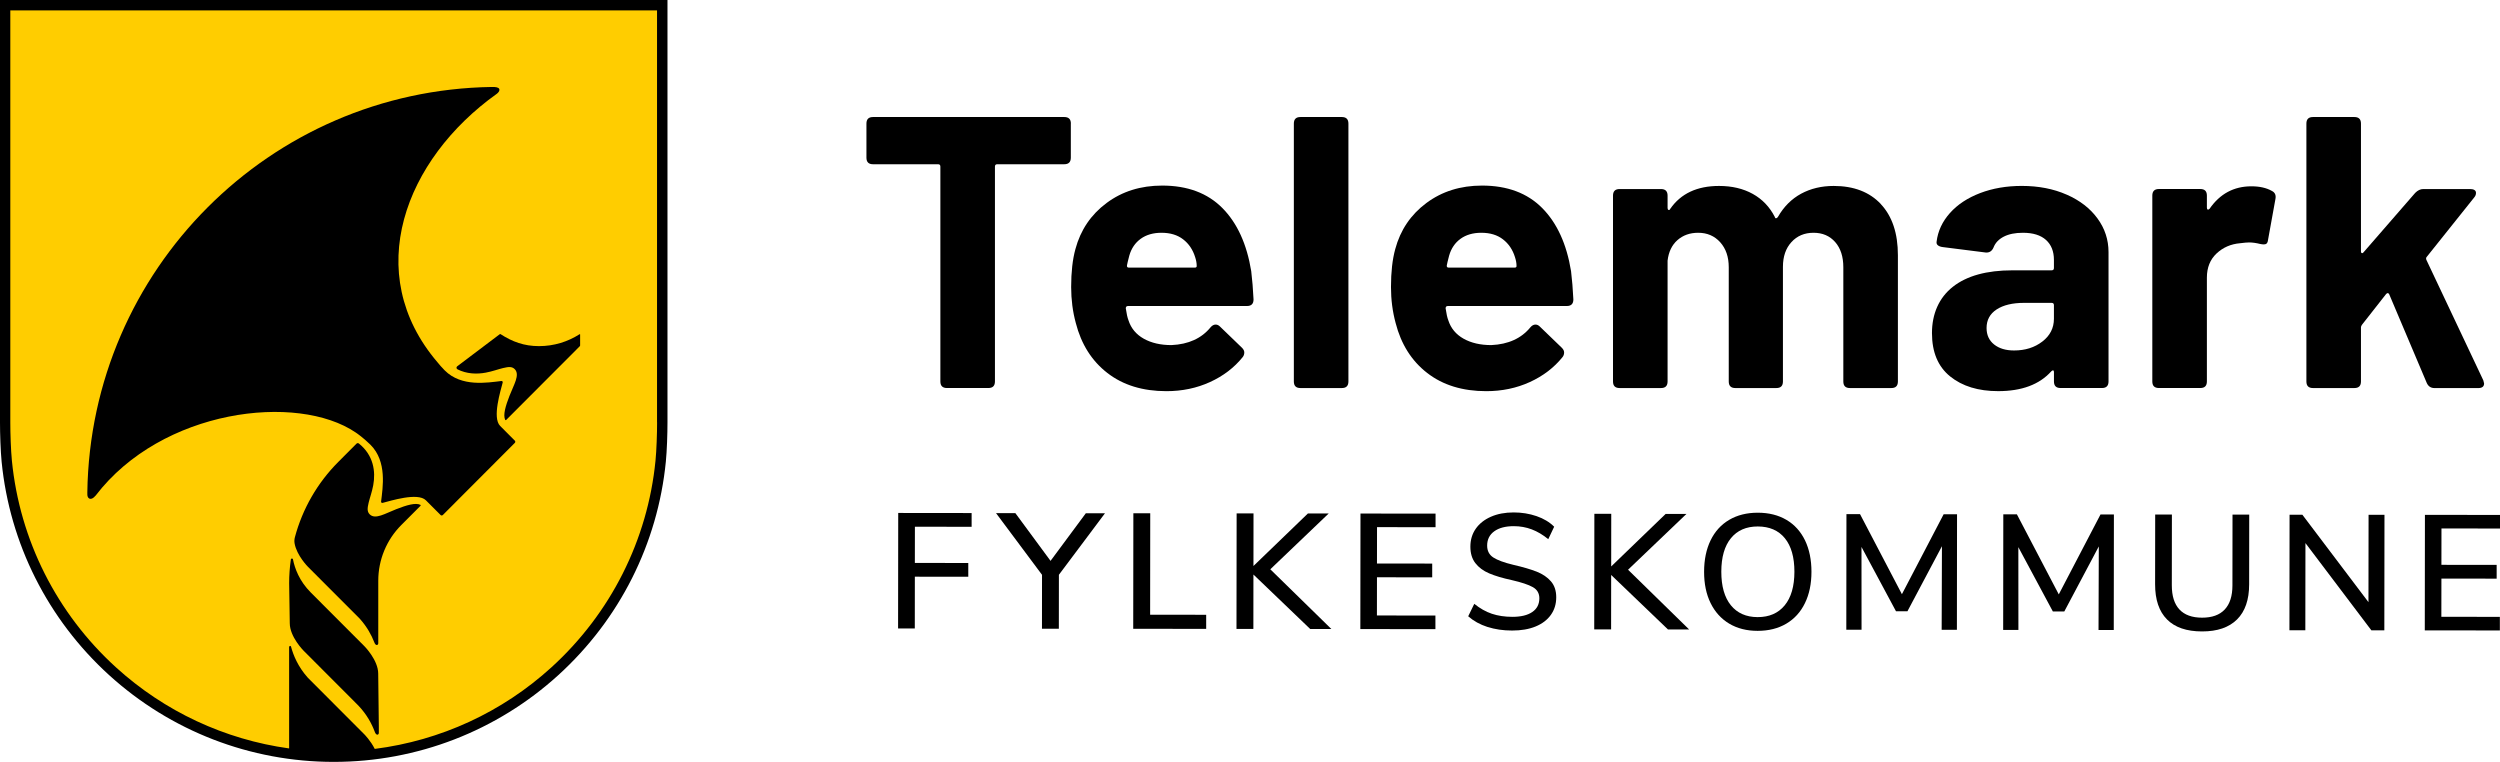
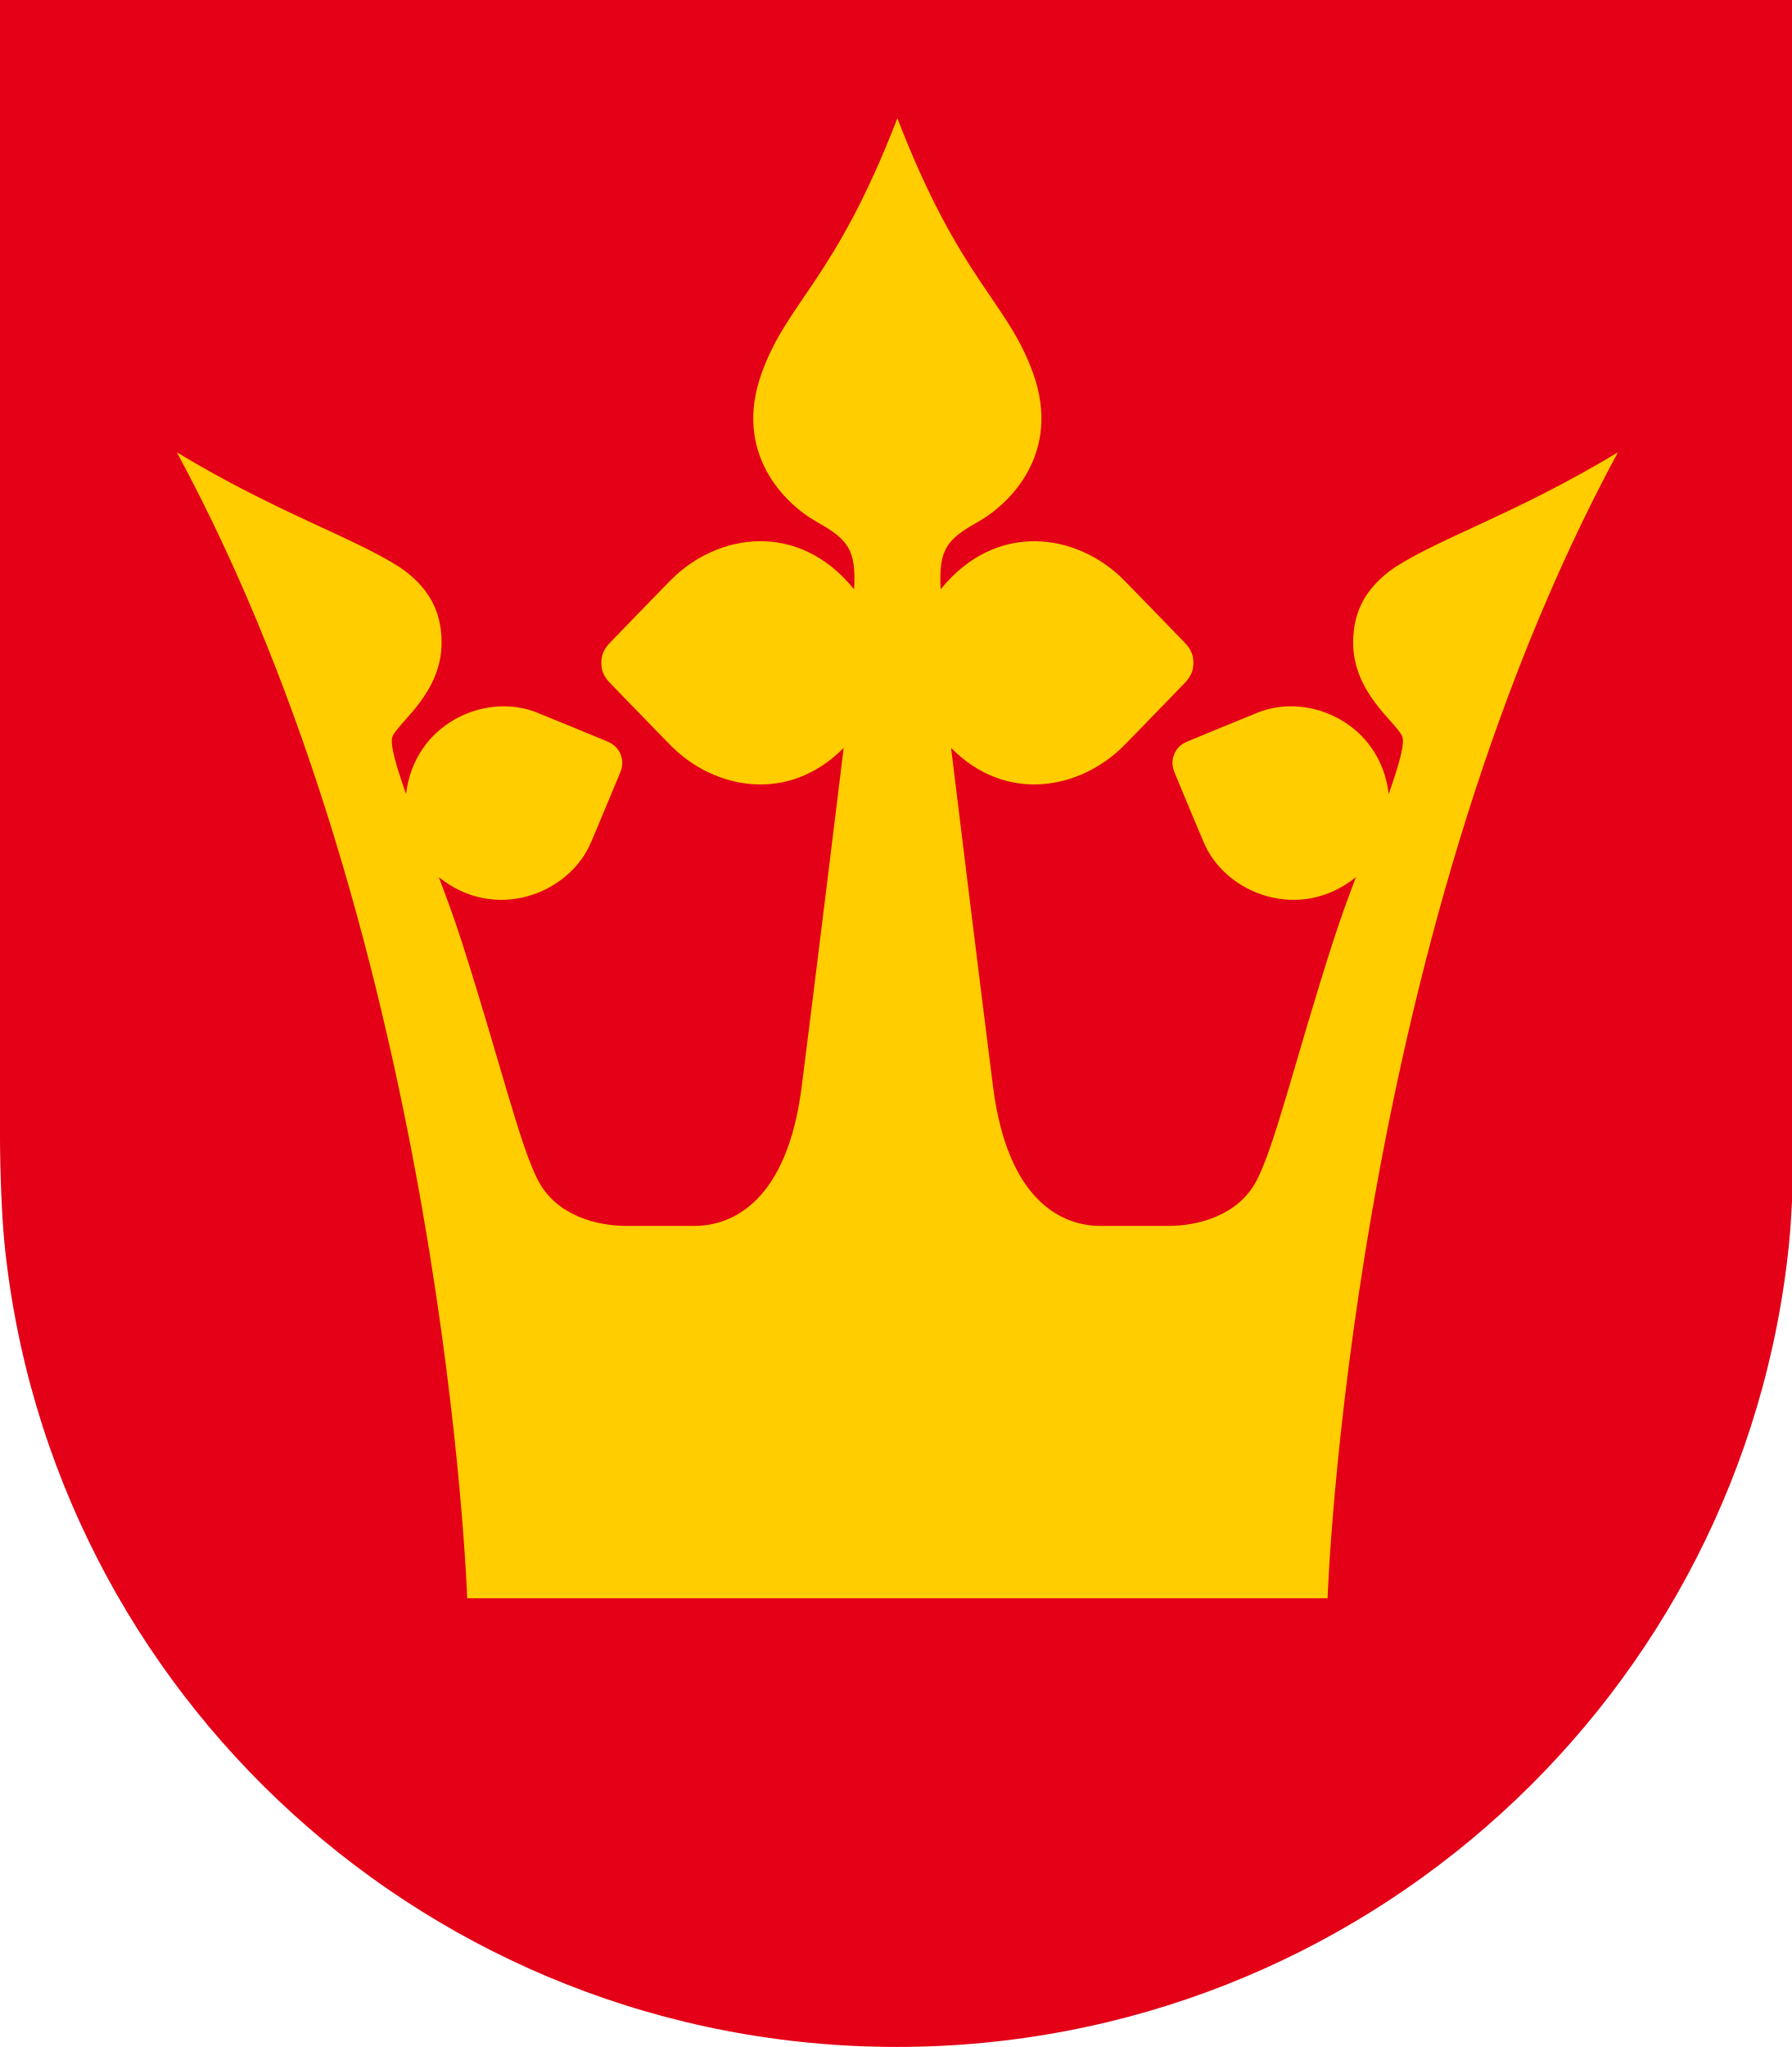
- <svg xmlns="http://www.w3.org/2000/svg" id="Layer_1" data-name="Layer 1" viewBox="0 0 897.44 273.5">
+ <svg xmlns="http://www.w3.org/2000/svg" id="Layer_1" data-name="Layer 1" viewBox="0 0 238.88 272.88">
  <defs>
    <style>
-       .cls-1 {
-         fill: #ffcd00;
-       }
-     </style>
+             .cls-1 {
+             fill: #ffcd00;
+             }
+ 
+             .cls-2 {
+             fill: #e40017;
+             }
+         </style>
  </defs>
-   <path class="cls-1" d="m1.2,1.37v150.12c0,4.02.2,10.11.58,13.97,2.88,29.1,16.43,56.02,38.16,75.8,21.88,19.91,50.24,30.88,79.86,30.88s57.98-10.97,79.86-30.88c21.73-19.78,35.29-46.7,38.16-75.8.38-3.84.58-9.93.58-13.97V1.37H1.2Z" />
  <g>
-     <path d="m0,0v151.63c0,4.07.2,10.22.58,14.11,2.9,29.39,16.6,56.59,38.55,76.57,22.1,20.11,50.75,31.19,80.67,31.19s58.57-11.08,80.67-31.19c21.95-19.98,35.64-47.17,38.55-76.57.39-3.88.59-10.04.59-14.11V0H0Zm235.88,151.63c0,3.98-.2,9.98-.57,13.74-2.81,28.47-16.08,54.82-37.35,74.18-17.75,16.16-39.87,26.29-63.44,29.29-1.47-2.96-3.72-5.22-3.72-5.22h0s-20.33-20.37-20.33-20.37c-3.55-3.98-5.19-8.12-5.98-11.05h0c-.14-.56-.7-.31-.7.06v36.41c-23.09-3.19-44.74-13.25-62.17-29.12-21.27-19.36-34.53-45.7-37.35-74.17-.37-3.77-.57-9.77-.57-13.74V3.73h232.16v147.91Z" />
-     <path d="m135.77,241.83c0-4.89-4.96-9.86-4.96-9.86h0s-19.26-19.29-19.26-19.29c-4.12-4.13-5.75-8.69-6.38-11.88-.08-.43-.7-.4-.76.03-.4,2.8-.61,5.64-.61,8.51l.22,14.38c0,4.89,4.96,9.86,4.96,9.86l19.67,19.71c3.03,3.17,4.81,6.55,5.86,9.35h0c.54,1.58,1.48,1.19,1.48.45v-2.45l-.22-18.8h0Z" />
-     <path d="m142.28,182.77c-3.92,1.51-7.55,3.88-9.57,1.86-.99-.99-.82-2.25-.4-4.07,0-.02,0-.03.01-.05,0-.02.01-.05.02-.07,0,0,0-.01,0-.02.41-1.71,1.18-3.74,1.64-6.22.91-4.92.15-10.74-5.15-14.99-.25-.2-.63-.18-.85.05l-.85.85h0s0,0,0,0l-5.7,5.72c-7.52,7.54-12.85,16.87-15.56,26.98-.2.74-.25,1.51-.12,2.26.78,4.36,4.78,8.39,4.83,8.43l18.6,18.63c2.59,2.91,4.17,5.86,5.13,8.32,0,0,0,0,0,0,.54,1.59,1.48,1.19,1.48.45v-22.44c0-7.49,2.97-14.68,8.26-19.98l6.91-6.92c.1-.1.08-.28-.05-.34-1.75-.86-5.05.15-8.61,1.55Z" />
-     <path d="m34.26,177.99s.04-.04.06-.07c23.75-31.1,72.4-36.96,93.42-22.63.54.36,2.7,1.89,5,4.13h0s0,0,0,0c.1.09.19.18.29.28,5.98,6,4.37,15.28,3.77,20.37-.03.29.24.53.52.46,2.82-.71,12.64-3.87,15.57-.93h0s3.52,3.53,3.52,3.53l1.75,1.75c.22.22.58.22.8,0l25.85-25.9c.22-.22.22-.58,0-.8l-1.75-1.75-3.52-3.53h0c-2.93-2.94.22-12.78.92-15.6.07-.29-.16-.56-.46-.53-5.08.6-14.34,2.22-20.33-3.78-.09-.1-.18-.19-.28-.29,0,0,0,0,0,0h0c-1.18-1.2-1.26-1.38-2.31-2.61-27.41-32.02-11.75-72.88,21.22-96.39t0,0c1.04-.75,1.87-2.31-.81-2.47-.25-.01-.87-.01-.94-.01-79.68,1.19-144.04,65.65-145.2,145.48,0,.06-.02.76.01,1.06.19,1.59,1.6,1.83,2.88.21Z" />
-     <polygon points="181.49 150.95 181.49 150.95 181.48 150.96 181.49 150.95" />
-     <path d="m164.22,132.58c3.3,1.66,6.91,1.79,10.14,1.19,2.47-.46,4.5-1.24,6.2-1.64,0,0,.01,0,.02,0,.02,0,.05-.01.07-.02.02,0,.03,0,.05-.01,1.81-.43,3.07-.59,4.06.4,2.01,2.02-.35,5.66-1.86,9.59-1.39,3.58-2.4,6.89-1.54,8.64.06.12.23.14.33.04l26.44-26.49c.07-.07.12-.18.12-.28v-3.9c0-.19-.16-.15-.22-.11,0,0,0,0,0,0-4.22,2.7-9.2,4.26-14.54,4.26-5.37,0-9.59-1.58-13.8-4.3-.08-.05-.18-.05-.26,0l-15.31,11.55c-.38.29-.32.86.11,1.08Z" />
-   </g>
-   <g>
-     <path d="m384.4,44.37v12.23c0,1.58-.79,2.36-2.36,2.36h-24.05c-.56,0-.83.28-.83.83v77.14c0,1.58-.79,2.36-2.36,2.36h-14.87c-1.58,0-2.36-.79-2.36-2.36V59.79c0-.56-.28-.83-.83-.83h-23.35c-1.58,0-2.36-.79-2.36-2.36v-12.23c0-1.58.79-2.36,2.36-2.36h68.67c1.58,0,2.36.79,2.36,2.36Z" />
-     <path d="m434.58,117.48c.56-.65,1.16-.97,1.81-.97.56,0,1.06.23,1.53.69l7.92,7.64c.56.56.83,1.11.83,1.67,0,.65-.19,1.21-.56,1.67-3.06,3.8-6.97,6.79-11.75,8.97-4.77,2.18-9.99,3.27-15.64,3.27-8.53,0-15.59-2.18-21.2-6.53-5.61-4.35-9.38-10.33-11.33-17.93-1.11-4.08-1.67-8.39-1.67-12.93,0-5.37.51-9.92,1.53-13.62,1.85-6.86,5.58-12.37,11.19-16.54,5.6-4.17,12.25-6.25,19.95-6.25,9.08,0,16.28,2.69,21.61,8.06,5.33,5.38,8.78,12.93,10.36,22.66.37,3.06.65,6.44.83,10.15,0,1.58-.79,2.36-2.36,2.36h-42.67c-.56,0-.83.28-.83.83.28,1.95.6,3.38.97,4.31.92,2.87,2.76,5.07,5.49,6.6,2.73,1.53,6.05,2.29,9.94,2.29,6.12-.28,10.79-2.41,14.04-6.39Zm-25.09-31.76c-1.99,1.44-3.36,3.45-4.1,6.05-.46,1.76-.74,2.92-.83,3.47-.09.56.14.83.7.83h23.63c.46,0,.7-.18.7-.56,0-1.02-.19-2.08-.56-3.2-.83-2.69-2.27-4.82-4.31-6.39-2.04-1.58-4.63-2.36-7.78-2.36-2.97,0-5.45.72-7.44,2.15Z" />
-     <path d="m464.46,136.94V44.37c0-1.58.79-2.36,2.36-2.36h14.87c1.57,0,2.36.79,2.36,2.36v92.57c0,1.58-.79,2.36-2.36,2.36h-14.87c-1.58,0-2.36-.79-2.36-2.36Z" />
-     <path d="m549.39,117.48c.56-.65,1.16-.97,1.81-.97.56,0,1.06.23,1.53.69l7.92,7.64c.56.56.83,1.11.83,1.67,0,.65-.19,1.21-.56,1.67-3.06,3.8-6.97,6.79-11.75,8.97-4.77,2.18-9.99,3.27-15.64,3.27-8.53,0-15.59-2.18-21.2-6.53-5.61-4.35-9.38-10.33-11.33-17.93-1.11-4.08-1.67-8.39-1.67-12.93,0-5.37.51-9.92,1.53-13.62,1.85-6.86,5.58-12.37,11.19-16.54,5.61-4.17,12.25-6.25,19.95-6.25,9.08,0,16.28,2.69,21.61,8.06,5.33,5.38,8.78,12.93,10.36,22.66.37,3.06.65,6.44.83,10.15,0,1.58-.79,2.36-2.36,2.36h-42.67c-.56,0-.83.28-.83.83.28,1.95.6,3.38.97,4.31.92,2.87,2.76,5.07,5.49,6.6,2.73,1.53,6.05,2.29,9.94,2.29,6.12-.28,10.79-2.41,14.04-6.39Zm-25.09-31.76c-1.99,1.44-3.36,3.45-4.1,6.05-.46,1.76-.74,2.92-.83,3.47-.09.56.14.83.7.83h23.63c.46,0,.7-.18.7-.56,0-1.02-.19-2.08-.56-3.2-.83-2.69-2.27-4.82-4.31-6.39-2.04-1.58-4.63-2.36-7.78-2.36-2.97,0-5.45.72-7.44,2.15Z" />
-     <path d="m675.18,73.28c4.08,4.36,6.12,10.47,6.12,18.35v45.31c0,1.58-.79,2.36-2.36,2.36h-14.87c-1.58,0-2.36-.79-2.36-2.36v-41c0-3.8-.97-6.81-2.92-9.04-1.95-2.22-4.54-3.34-7.78-3.34s-5.89,1.11-7.92,3.34c-2.04,2.22-3.06,5.19-3.06,8.9v41.14c0,1.58-.79,2.36-2.36,2.36h-14.73c-1.58,0-2.36-.79-2.36-2.36v-41c0-3.71-1.02-6.69-3.06-8.97-2.04-2.27-4.68-3.41-7.92-3.41-2.97,0-5.44.88-7.44,2.64-1.99,1.76-3.17,4.22-3.54,7.37v43.37c0,1.58-.79,2.36-2.36,2.36h-14.87c-1.58,0-2.36-.79-2.36-2.36v-66.72c0-1.57.79-2.36,2.36-2.36h14.87c1.57,0,2.36.79,2.36,2.36v4.45c0,.37.12.6.35.7.23.09.44-.04.62-.42,3.8-5.47,9.64-8.2,17.51-8.2,4.63,0,8.66.95,12.09,2.85,3.43,1.9,6.07,4.66,7.92,8.27.09.37.25.53.49.49.23-.04.44-.21.63-.49,2.13-3.71,4.91-6.48,8.34-8.34,3.43-1.85,7.32-2.78,11.68-2.78,7.23,0,12.88,2.18,16.96,6.53Z" />
-     <path d="m741.9,69.87c4.73,2.08,8.41,4.93,11.05,8.55,2.64,3.61,3.96,7.64,3.96,12.09v46.42c0,1.58-.79,2.36-2.36,2.36h-14.87c-1.58,0-2.36-.79-2.36-2.36v-3.34c0-.37-.09-.58-.28-.62-.19-.05-.42.07-.7.35-4.26,4.73-10.61,7.09-19.04,7.09-7.14,0-12.88-1.76-17.24-5.28-4.36-3.52-6.53-8.71-6.53-15.57s2.5-12.67,7.5-16.61c5-3.94,12.14-5.91,21.41-5.91h14.04c.56,0,.83-.28.83-.83v-2.92c0-3.06-.95-5.44-2.85-7.16-1.9-1.71-4.66-2.57-8.27-2.57-2.78,0-5.07.46-6.88,1.39-1.81.93-3.04,2.22-3.68,3.89-.56,1.3-1.48,1.9-2.78,1.81l-15.43-1.95c-.74-.09-1.32-.3-1.74-.62-.42-.32-.58-.76-.49-1.32.46-3.8,2.06-7.23,4.79-10.29,2.73-3.06,6.35-5.44,10.84-7.16,4.49-1.71,9.47-2.57,14.94-2.57,6.02,0,11.4,1.04,16.12,3.13Zm-8.76,52.75c2.78-2.13,4.17-4.87,4.17-8.2v-4.87c0-.56-.28-.83-.83-.83h-9.87c-4.17,0-7.46.79-9.87,2.36-2.41,1.58-3.61,3.8-3.61,6.67,0,2.5.9,4.47,2.71,5.91,1.81,1.44,4.19,2.15,7.16,2.15,3.98,0,7.37-1.06,10.15-3.2Z" />
-     <path d="m815.57,68.55c1.11.56,1.53,1.53,1.25,2.92l-2.64,14.59c-.09.83-.35,1.34-.76,1.53-.42.19-1.09.19-2.02,0-1.48-.37-2.83-.56-4.03-.56-.65,0-1.71.09-3.2.28-3.34.28-6.16,1.51-8.48,3.68-2.32,2.18-3.47,5.07-3.47,8.69v37.25c0,1.58-.79,2.36-2.36,2.36h-14.87c-1.58,0-2.36-.79-2.36-2.36v-66.72c0-1.57.79-2.36,2.36-2.36h14.87c1.58,0,2.36.79,2.36,2.36v4.31c0,.37.09.6.28.7.18.09.42,0,.69-.28,3.71-5.37,8.71-8.06,15.01-8.06,2.96,0,5.42.56,7.37,1.67Z" />
-     <path d="m827.94,136.94V44.37c0-1.58.79-2.36,2.36-2.36h14.87c1.58,0,2.36.79,2.36,2.36v45.87c0,.37.12.58.35.63.23.05.44-.07.62-.35l18.49-21.27c.92-.93,1.9-1.39,2.92-1.39h16.82c.65,0,1.16.12,1.53.35.37.23.56.58.56,1.04,0,.56-.19,1.07-.56,1.53l-17.1,21.41c-.28.28-.33.65-.14,1.11l20.43,43.23.28,1.11c0,1.11-.7,1.67-2.08,1.67h-15.71c-1.3,0-2.22-.6-2.78-1.81l-13.48-31.83c-.28-.56-.65-.6-1.11-.14l-8.62,10.98c-.28.37-.42.69-.42.97v19.46c0,1.58-.79,2.36-2.36,2.36h-14.87c-1.58,0-2.36-.79-2.36-2.36Z" />
-   </g>
-   <g>
-     <path d="m322.43,184.14l26.36.03v4.94s-20.36-.03-20.36-.03l-.02,13,19.18.02v4.94s-19.18-.02-19.18-.02l-.02,18.59h-6s.05-41.48.05-41.48Z" />
-     <path d="m380.12,206.34l-.02,19.36h-6.06s.02-19.36.02-19.36l-16.51-22.14h6.94s12.63,17.14,12.63,17.14l12.67-17.1h6.88s-16.56,22.11-16.56,22.11Z" />
-     <path d="m406.85,184.25h6.06s-.04,36.42-.04,36.42l20.12.02v5.06s-26.19-.03-26.19-.03l.05-41.48Z" />
-     <path d="m470.34,225.8l-20.39-19.56-.02,19.53h-6.06s.05-41.48.05-41.48h6.06s-.02,18.89-.02,18.89l19.55-18.86h7.47s-20.97,20.04-20.97,20.04l21.92,21.44h-7.59Z" />
-     <path d="m488.39,184.35l26.94.03v4.88s-21.01-.03-21.01-.03l-.02,13.06,19.83.02v4.94s-19.83-.02-19.83-.02l-.02,13.71,21,.03v4.88s-26.95-.03-26.95-.03l.05-41.48Z" />
-     <path d="m533.96,225.06c-2.69-.87-4.99-2.14-6.91-3.83l2.18-4.47c2.04,1.65,4.14,2.84,6.32,3.57,2.18.73,4.62,1.09,7.32,1.1,3.1,0,5.49-.57,7.18-1.73,1.69-1.15,2.53-2.79,2.54-4.91,0-1.8-.78-3.15-2.35-4.03-1.57-.88-4.08-1.72-7.53-2.51-3.29-.71-6-1.52-8.12-2.42-2.12-.9-3.77-2.13-4.97-3.68-1.2-1.55-1.79-3.52-1.79-5.92,0-2.43.64-4.57,1.92-6.41,1.28-1.84,3.09-3.28,5.45-4.32,2.35-1.04,5.08-1.55,8.18-1.55,2.9,0,5.64.45,8.21,1.33,2.57.89,4.67,2.15,6.32,3.8l-2.12,4.47c-1.92-1.57-3.89-2.74-5.91-3.51-2.02-.77-4.17-1.15-6.44-1.16-2.98,0-5.33.61-7.03,1.84-1.71,1.23-2.56,2.95-2.56,5.14,0,1.88.74,3.31,2.23,4.27,1.49.96,3.88,1.84,7.17,2.63,3.45.79,6.24,1.61,8.38,2.45,2.14.85,3.84,2,5.12,3.48,1.27,1.47,1.91,3.38,1.9,5.74,0,2.39-.64,4.49-1.92,6.29-1.28,1.8-3.1,3.19-5.48,4.17-2.38.98-5.19,1.46-8.44,1.46-3.22,0-6.17-.44-8.85-1.3Z" />
-     <path d="m598.76,225.96l-20.39-19.56-.02,19.53h-6.06s.05-41.48.05-41.48h6.06s-.02,18.89-.02,18.89l19.55-18.86h7.47s-20.97,20.04-20.97,20.04l21.92,21.44h-7.59Z" />
-     <path d="m620.74,223.87c-2.88-1.73-5.1-4.18-6.67-7.36-1.57-3.18-2.34-6.92-2.34-11.24,0-4.35.79-8.13,2.34-11.32,1.55-3.19,3.78-5.64,6.69-7.35,2.9-1.7,6.32-2.55,10.24-2.55,3.96,0,7.39.86,10.29,2.57,2.9,1.71,5.12,4.17,6.67,7.36,1.54,3.2,2.31,6.96,2.31,11.27,0,4.32-.78,8.07-2.34,11.26-1.55,3.2-3.78,5.65-6.69,7.37-2.91,1.72-6.34,2.58-10.3,2.58-3.92,0-7.32-.87-10.21-2.6Zm19.92-6.56c2.32-2.82,3.48-6.84,3.49-12.06,0-5.22-1.14-9.23-3.43-12.04-2.29-2.81-5.54-4.21-9.73-4.22-4.12,0-7.33,1.39-9.62,4.2-2.3,2.8-3.45,6.81-3.46,12.03,0,5.22,1.14,9.24,3.43,12.06s5.5,4.24,9.61,4.25c4.16,0,7.39-1.4,9.71-4.22Z" />
-     <path d="m702.53,184.61l-.05,41.48h-5.47s.1-30.01.1-30.01l-12.38,23.34h-4.12s-12.38-23.08-12.38-23.08l.02,29.71h-5.47s.05-41.48.05-41.48h4.88s15.03,28.73,15.03,28.73l14.98-28.69h4.82Z" />
-     <path d="m758.84,184.68l-.05,41.48h-5.47s.1-30.01.1-30.01l-12.38,23.34h-4.12s-12.38-23.08-12.38-23.08l.02,29.71h-5.47s.05-41.48.05-41.48h4.88s15.03,28.73,15.03,28.73l14.98-28.69h4.82Z" />
-     <path d="m777.91,222.36c-2.86-2.87-4.29-7.08-4.28-12.65l.03-25h6s-.03,25.42-.03,25.42c0,3.8.9,6.69,2.73,8.65,1.82,1.96,4.54,2.95,8.14,2.95,3.57,0,6.28-.97,8.12-2.93,1.84-1.96,2.77-4.84,2.77-8.64l.03-25.42h6s-.03,25.01-.03,25.01c0,5.53-1.45,9.74-4.34,12.61s-7.07,4.32-12.57,4.31c-5.53,0-9.73-1.44-12.58-4.31Z" />
-     <path d="m855.97,184.8l-.05,41.48h-4.65s-23.67-31.33-23.67-31.33l-.04,31.3h-5.71s.05-41.48.05-41.48h4.59s23.73,31.39,23.73,31.39l.04-31.36h5.71Z" />
-     <path d="m870.5,184.82l26.94.03v4.88s-21.01-.03-21.01-.03l-.02,13.06,19.83.02v4.94s-19.83-.02-19.83-.02l-.02,13.71,21,.03v4.88s-26.95-.03-26.95-.03l.05-41.48Z" />
+     <path class="cls-2" d="m0,0v151.49c0,4,.2,10.19.58,14.08,5.97,60.24,56.97,107.3,118.99,107.3s113.02-47.06,118.99-107.3c.39-3.9.59-10.09.59-14.08V0H0Z" />
+     <path class="cls-1" d="m177.01,213.06s2.93-86.57,38.71-152.76c-13.45,8.12-23.4,11.26-29.74,15.33-3.64,2.5-5.56,5.62-5.56,10.02,0,6.7,5.62,10.54,6.52,12.46.42.89-.32,3.58-1.78,7.74-1.1-9.39-10.54-13.6-17.41-10.88-1.77.7-8.42,3.46-9.35,3.84-.93.38-1.48.89-1.84,1.73-.33.85-.31,1.6.08,2.53.39.92,3.14,7.58,3.9,9.32,2.95,6.83,12.81,10.57,20.25,4.54-.96,2.54-1.96,5.21-3.07,8.65-5.04,15.68-7.77,27.34-10.24,31.92-2.47,4.58-7.8,5.92-11.66,5.92h-9.11c-5.11,0-12.36-3.32-14.3-18.54-1.68-13.2-4.8-38.63-5.6-45.18,7.38,7.49,17.26,5.49,22.99-.25,1.56-1.56,7.35-7.57,8.16-8.4.81-.83,1.16-1.64,1.16-2.69s-.35-1.86-1.16-2.69c-.81-.83-6.61-6.84-8.16-8.4-6.09-6.11-16.89-7.97-24.38,1.29-.29-5.35.84-6.66,4.98-8.99,4.23-2.38,11.2-9.16,7.33-19.87-3.47-9.61-9.74-12.31-18.08-33.94-8.34,21.63-14.61,24.33-18.08,33.94-3.88,10.71,3.09,17.49,7.33,19.87,4.14,2.33,5.28,3.65,4.98,8.99-7.49-9.26-18.29-7.41-24.38-1.29-1.56,1.56-7.35,7.57-8.16,8.4-.81.83-1.16,1.64-1.16,2.69s.35,1.86,1.16,2.69c.81.83,6.61,6.84,8.16,8.4,5.72,5.75,15.6,7.74,22.99.25-.8,6.55-3.92,31.98-5.6,45.18-1.94,15.23-9.19,18.54-14.3,18.54h-9.11c-3.86,0-9.19-1.34-11.66-5.92-2.47-4.58-5.2-16.24-10.24-31.92-1.1-3.43-2.11-6.11-3.07-8.65,7.44,6.03,17.3,2.29,20.25-4.54.76-1.75,3.51-8.4,3.9-9.32s.41-1.68.08-2.53c-.36-.84-.92-1.35-1.84-1.73-.93-.38-7.58-3.14-9.35-3.84-6.87-2.72-16.31,1.49-17.41,10.88-1.46-4.17-2.2-6.85-1.78-7.74.9-1.92,6.52-5.76,6.52-12.46,0-4.4-1.91-7.52-5.56-10.02-6.34-4.07-16.29-7.21-29.74-15.33,35.78,66.19,38.71,152.76,38.71,152.76h114.71Z" />
  </g>
</svg>
